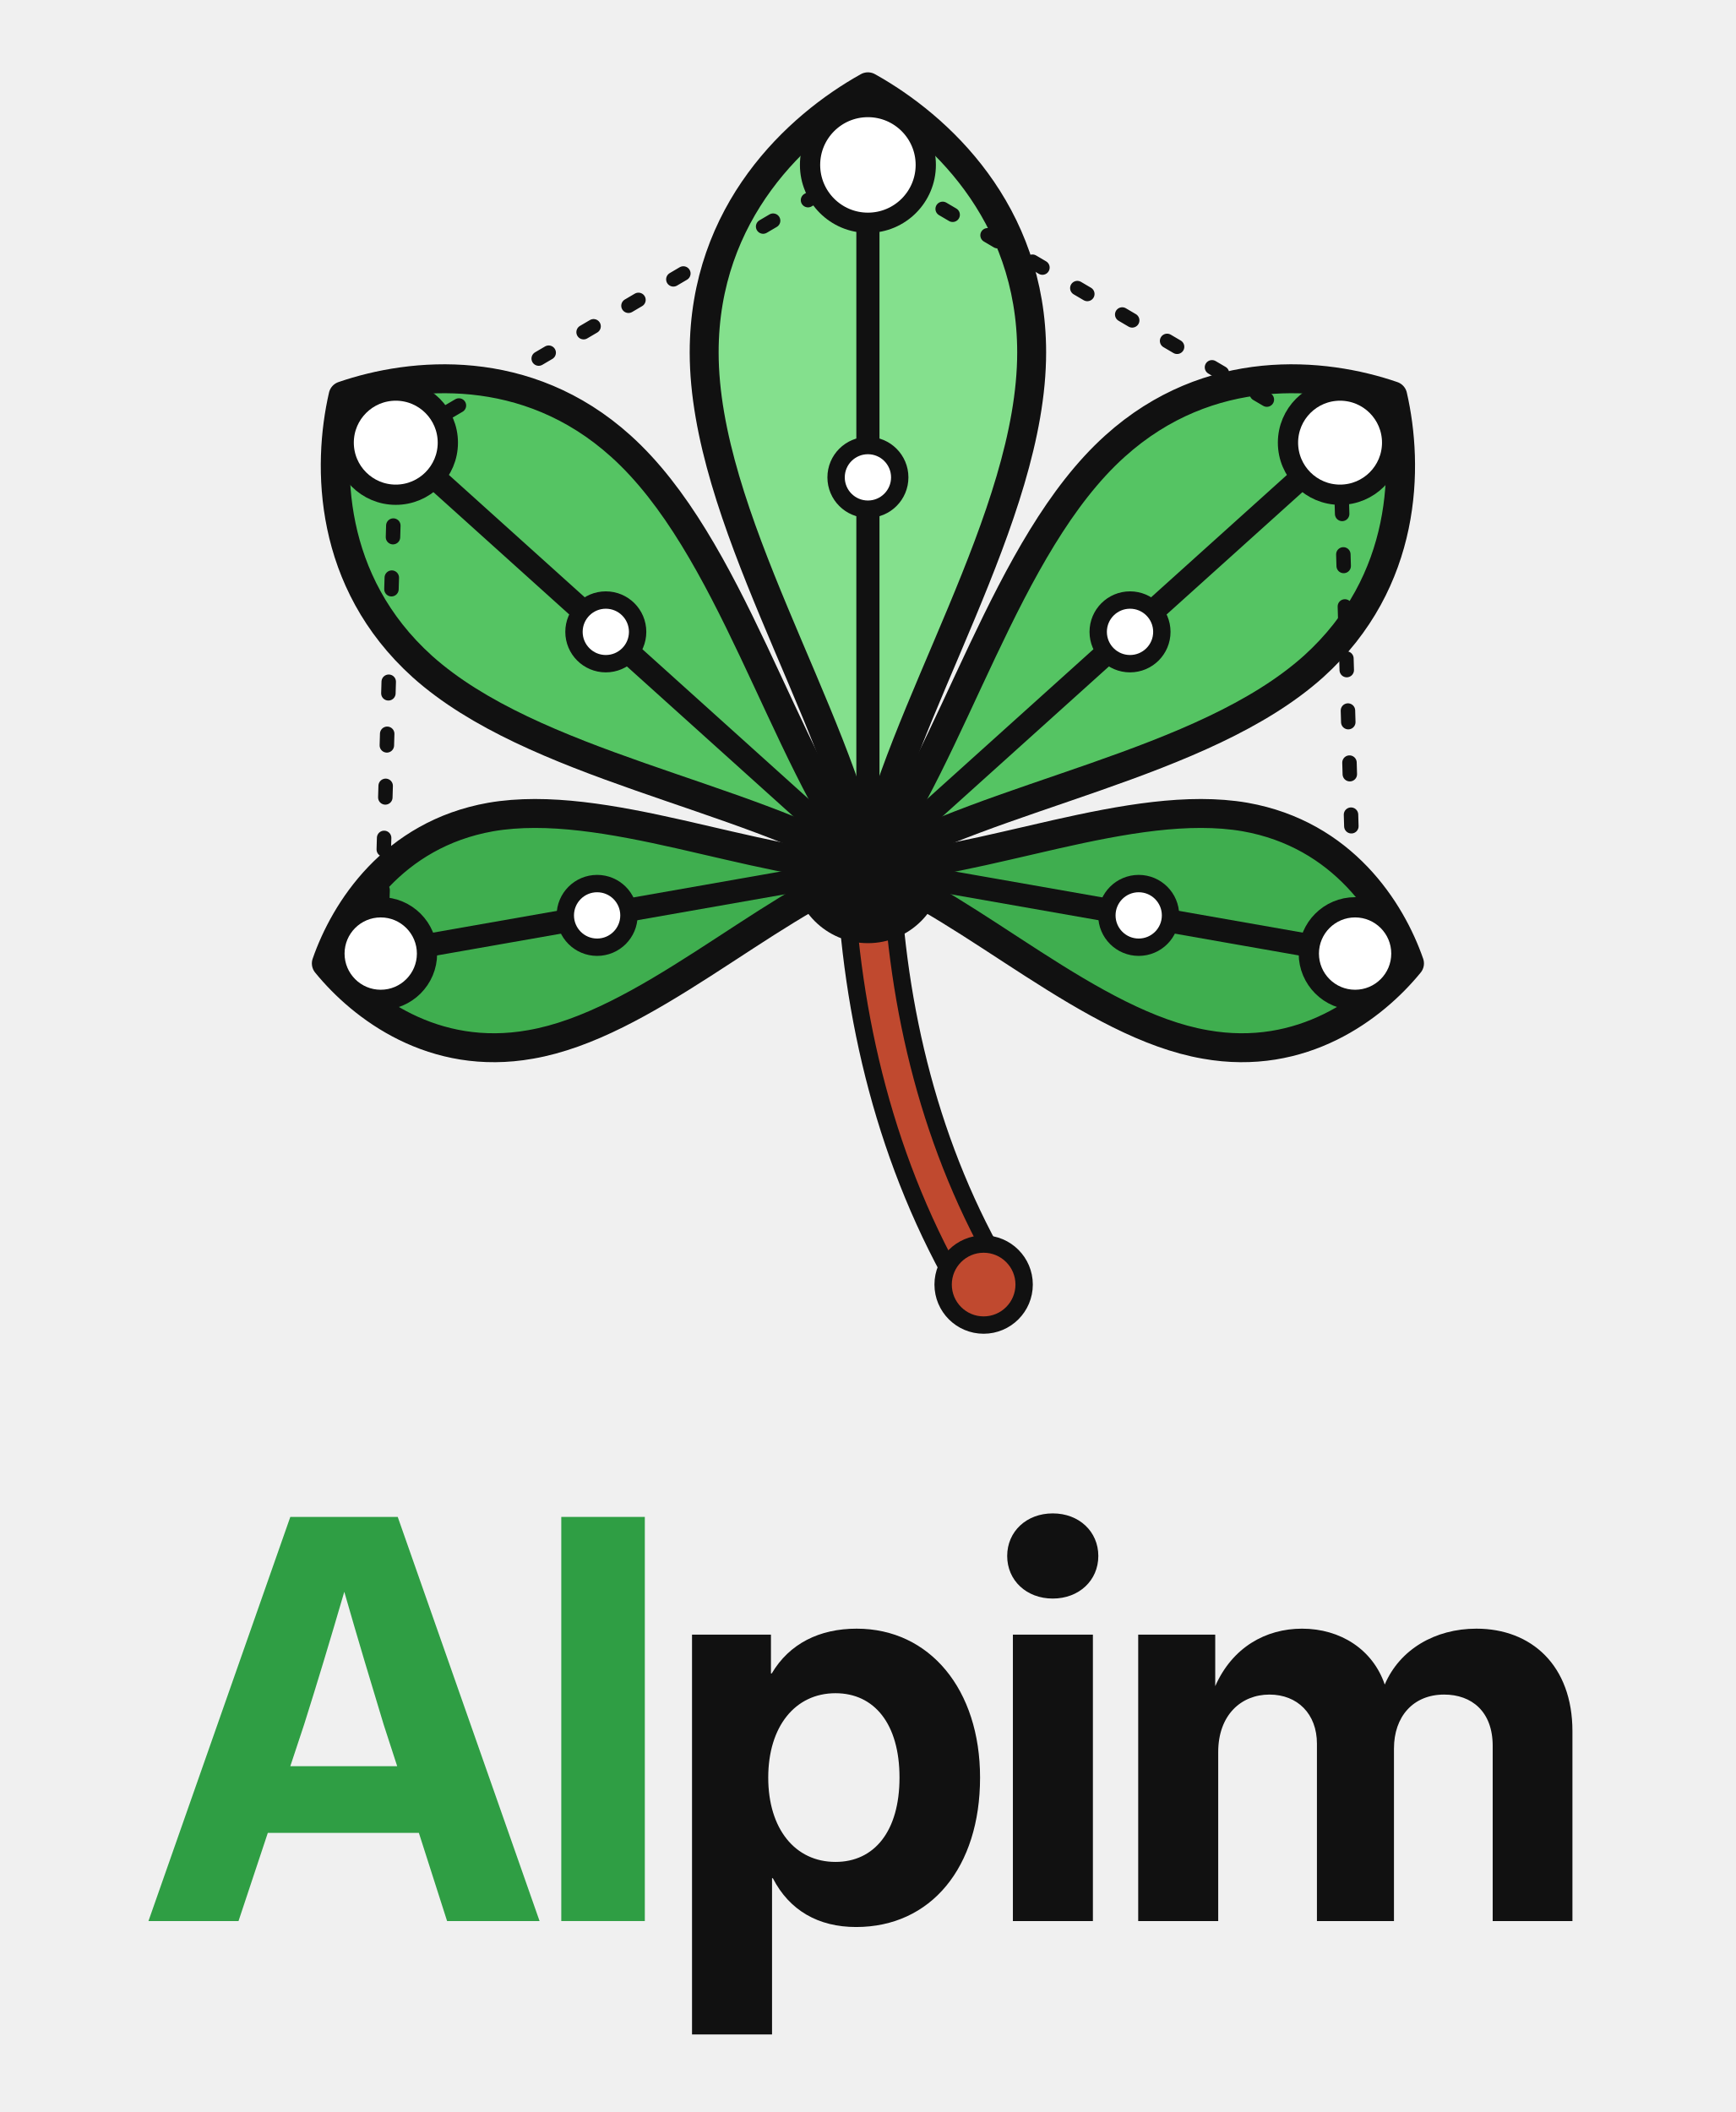
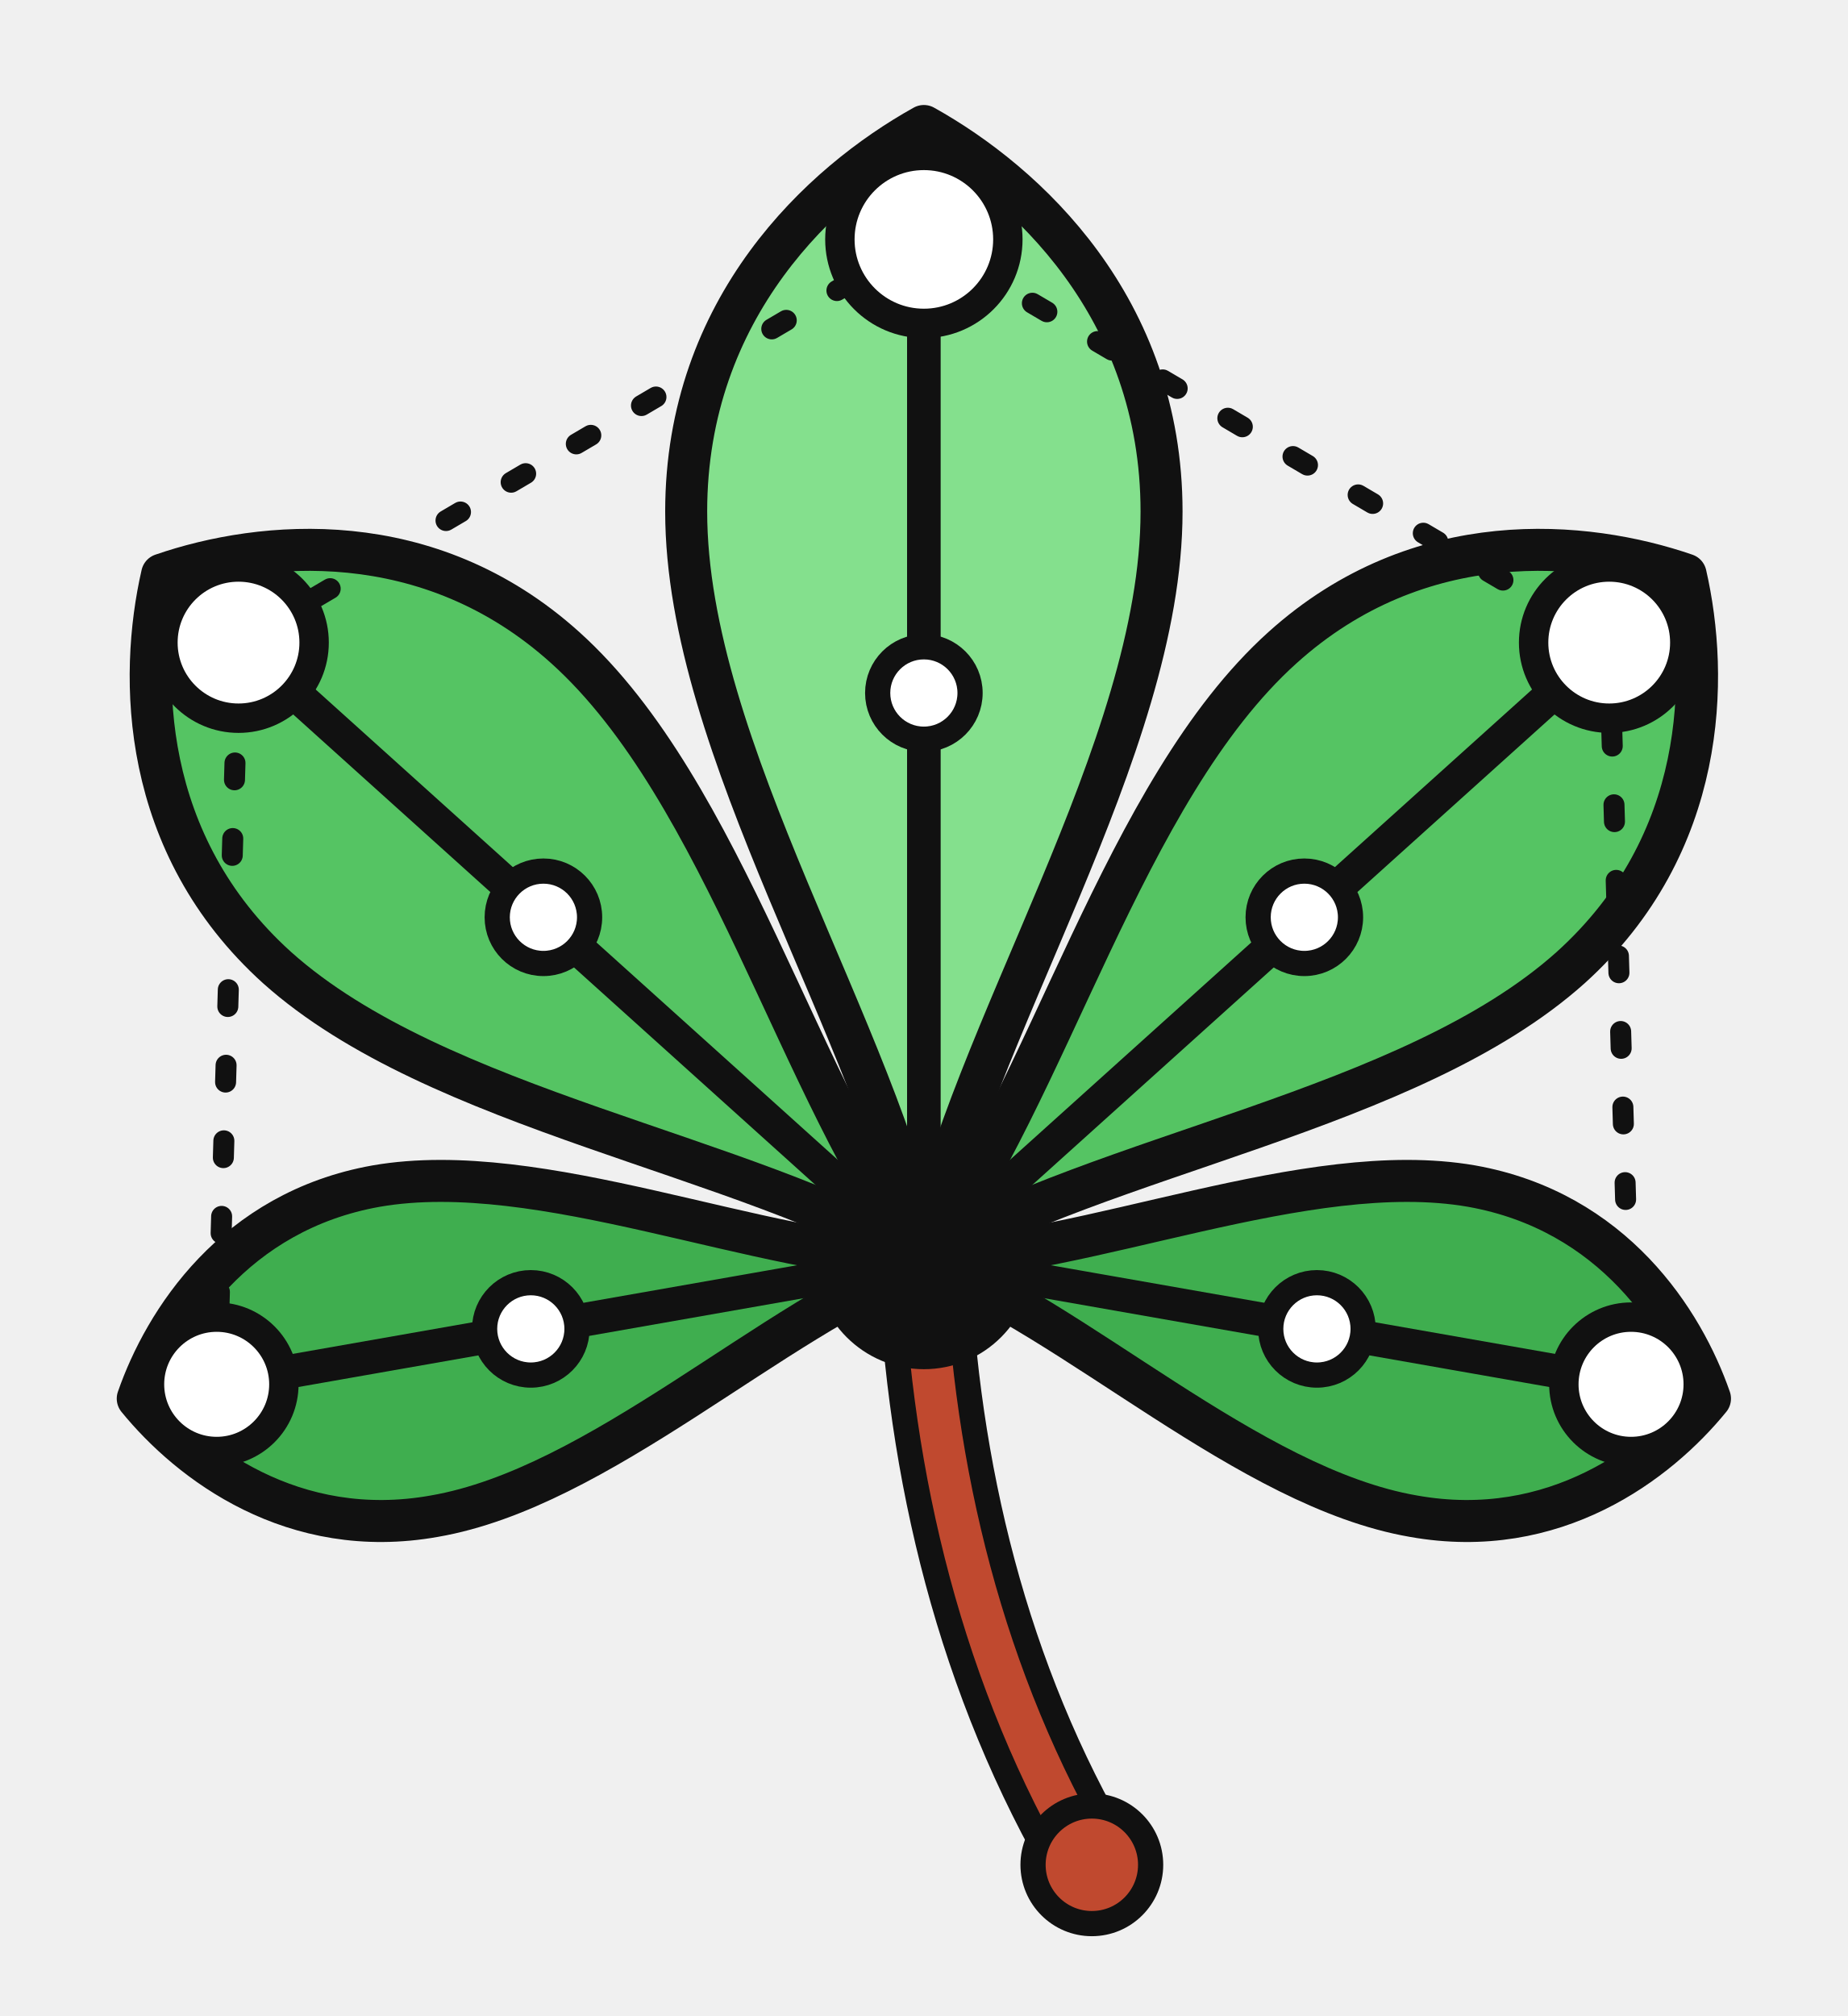
- <svg xmlns="http://www.w3.org/2000/svg" viewBox="0 40 300 365" width="1200" height="1460" role="img" aria-label="AIpim logo">
+ <svg xmlns="http://www.w3.org/2000/svg" viewBox="40 40 220 240" width="880" height="960" role="img" aria-label="Maniva logo">
  <path d="M150 190C151 215 157 240 170 262" fill="none" stroke="#111111" stroke-width="11" stroke-linecap="round" />
  <path d="M150 190C151 215 157 240 170 262" fill="none" stroke="#c0492f" stroke-width="5" stroke-linecap="round" />
  <path d="M150.0 190.0C130.6 189.6 104.4 177.8 84.8 181.2C67.9 184.2 59.6 197.3 56.4 206.5C62.6 214.1 74.9 223.5 91.7 220.5C111.4 217.1 131.9 197.0 150.0 190.0Z" fill="#3fae4f" stroke="#111111" stroke-width="5" stroke-linejoin="round" />
  <path d="M150.0 190.0C168.1 197.0 188.6 217.1 208.3 220.5C225.1 223.5 237.4 214.1 243.6 206.5C240.4 197.3 232.1 184.2 215.2 181.2C195.6 177.8 169.4 189.6 150.0 190.0Z" fill="#3fae4f" stroke="#111111" stroke-width="5" stroke-linejoin="round" />
  <path d="M150.0 190.0C135.1 170.0 126.3 134.2 107.3 117.1C91.0 102.4 71.2 104.3 59.3 108.4C56.5 120.6 56.7 140.5 73.0 155.2C92.1 172.3 128.6 177.3 150.0 190.0Z" fill="#55c463" stroke="#111111" stroke-width="5" stroke-linejoin="round" />
  <path d="M150.0 190.0C171.4 177.3 207.9 172.3 227.0 155.2C243.3 140.5 243.5 120.6 240.7 108.4C228.8 104.3 209.0 102.4 192.7 117.1C173.7 134.2 164.9 170.0 150.0 190.0Z" fill="#55c463" stroke="#111111" stroke-width="5" stroke-linejoin="round" />
  <path d="M150.0 190.0C155.4 163.0 178.3 129.2 178.3 100.9C178.3 76.6 162.2 61.8 150.0 55.0C137.8 61.8 121.7 76.6 121.7 100.9C121.7 129.2 144.6 163.0 150.0 190.0Z" fill="#84e08d" stroke="#111111" stroke-width="5" stroke-linejoin="round" />
  <polyline points="65.8,204.8 68.4,116.5 150.0,68.5 231.6,116.5 234.2,204.8" fill="none" stroke="#111111" stroke-width="2.5" stroke-dasharray="2 7" stroke-linecap="round" />
  <line x1="150" y1="190" x2="65.8" y2="204.8" stroke="#111111" stroke-width="4" stroke-linecap="round" />
  <line x1="150" y1="190" x2="234.2" y2="204.8" stroke="#111111" stroke-width="4" stroke-linecap="round" />
  <line x1="150" y1="190" x2="68.4" y2="116.5" stroke="#111111" stroke-width="4" stroke-linecap="round" />
  <line x1="150" y1="190" x2="231.6" y2="116.5" stroke="#111111" stroke-width="4" stroke-linecap="round" />
  <line x1="150" y1="190" x2="150.0" y2="68.5" stroke="#111111" stroke-width="4" stroke-linecap="round" />
  <circle cx="65.8" cy="204.8" r="8" fill="#ffffff" stroke="#111111" stroke-width="3.5" />
  <circle cx="234.2" cy="204.8" r="8" fill="#ffffff" stroke="#111111" stroke-width="3.5" />
  <circle cx="68.4" cy="116.5" r="9" fill="#ffffff" stroke="#111111" stroke-width="3.5" />
  <circle cx="231.6" cy="116.5" r="9" fill="#ffffff" stroke="#111111" stroke-width="3.5" />
  <circle cx="150.0" cy="68.5" r="10" fill="#ffffff" stroke="#111111" stroke-width="3.5" />
  <circle cx="103.2" cy="198.2" r="5.5" fill="#ffffff" stroke="#111111" stroke-width="3" />
  <circle cx="196.8" cy="198.2" r="5.5" fill="#ffffff" stroke="#111111" stroke-width="3" />
  <circle cx="104.7" cy="149.2" r="5.5" fill="#ffffff" stroke="#111111" stroke-width="3" />
  <circle cx="195.3" cy="149.2" r="5.5" fill="#ffffff" stroke="#111111" stroke-width="3" />
  <circle cx="150.0" cy="122.5" r="5.5" fill="#ffffff" stroke="#111111" stroke-width="3" />
  <circle cx="150" cy="190" r="13" fill="#111111" />
  <circle cx="170" cy="262" r="7" fill="#c0492f" stroke="#111111" stroke-width="3" />
-   <path d="M25.659 372.0H41.222L46.284 356.766H72.394L77.269 372.0H93.253L68.738 302.156H50.175ZM50.175 345.234 52.566 338.016C54.816 330.891 56.972 323.766 59.503 315.094C61.988 323.766 64.144 330.891 66.3 338.016L68.644 345.234Z" fill="#2f9e44" />
-   <path d="M111.443 302.156H97.005V372.0H111.443Z" fill="#2f9e44" />
-   <path d="M119.601 391.594H133.429V364.594H133.569C136.429 370.172 141.444 373.031 147.96 373.031C160.898 373.031 169.382 362.719 169.382 347.203C169.382 332.016 160.71 321.469 148.054 321.469C141.632 321.469 136.429 324.047 133.382 329.203H133.241V322.5H119.601ZM144.398 361.781C137.413 361.781 132.773 356.062 132.773 347.203C132.773 338.391 137.413 332.625 144.398 332.625C151.101 332.625 155.46 337.922 155.46 347.203C155.46 356.484 151.101 361.781 144.398 361.781Z" fill="#111111" />
-   <path d="M175.056 372.0H188.884V322.5H175.056ZM181.946 316.266C186.493 316.266 189.821 313.125 189.821 308.906C189.821 304.688 186.493 301.547 181.946 301.547C177.399 301.547 174.071 304.688 174.071 308.906C174.071 313.125 177.399 316.266 181.946 316.266Z" fill="#111111" />
-   <path d="M196.714 372.0H210.542V342.797C210.542 336.422 214.479 332.859 219.401 332.859C224.229 332.859 227.604 336.188 227.604 341.344V372.0H240.917V342.188C240.917 336.656 244.245 332.859 249.589 332.859C254.323 332.859 257.979 335.766 257.979 341.719V372.0H271.761V339.188C271.761 327.844 264.683 321.469 255.167 321.469C247.995 321.469 241.901 325.078 239.323 331.125C237.261 325.078 231.683 321.469 225.026 321.469C218.745 321.469 212.979 324.703 210.026 331.406V322.5H196.714Z" fill="#111111" />
</svg>
